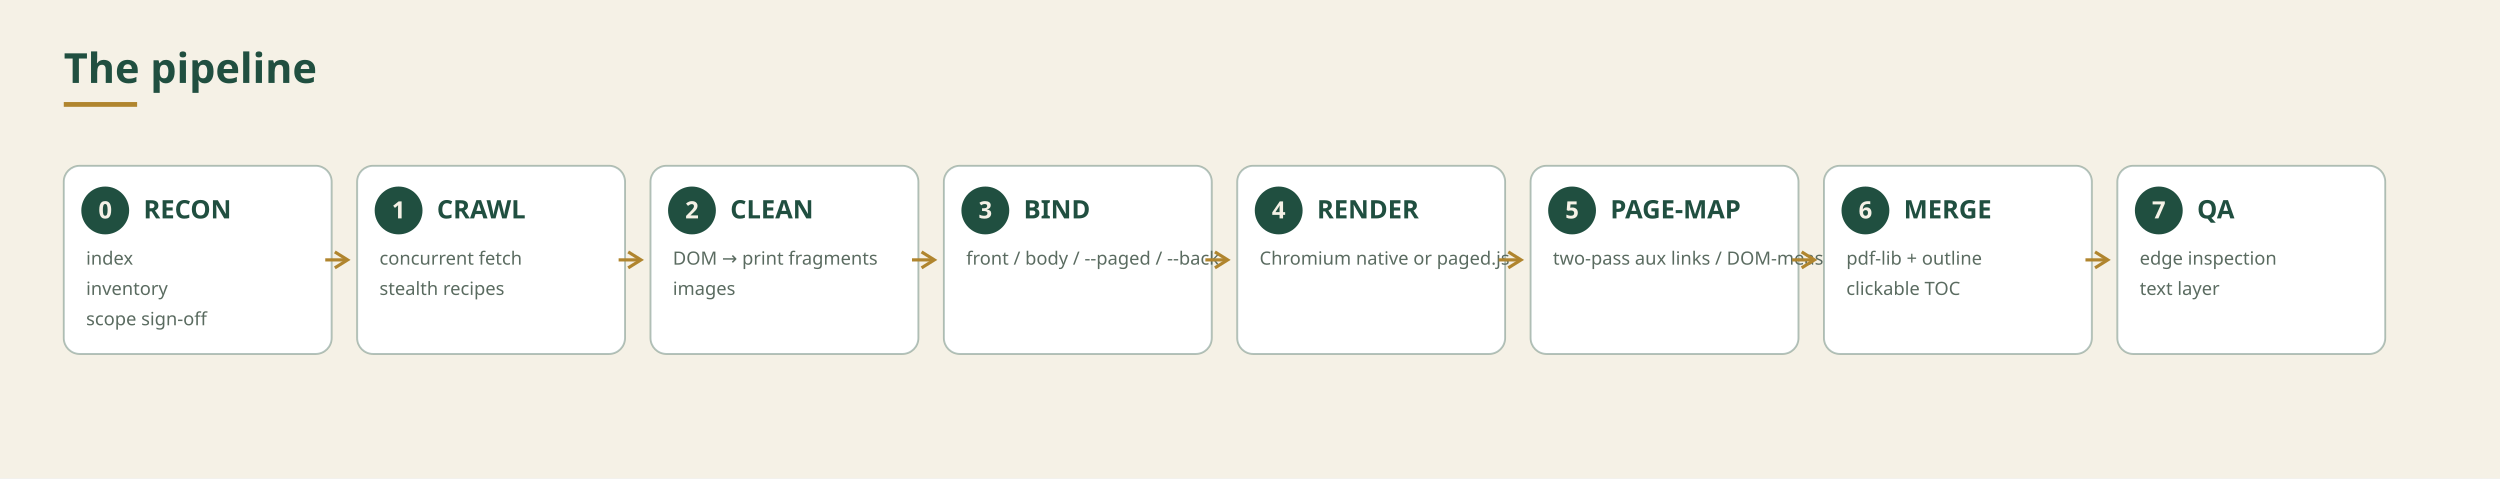
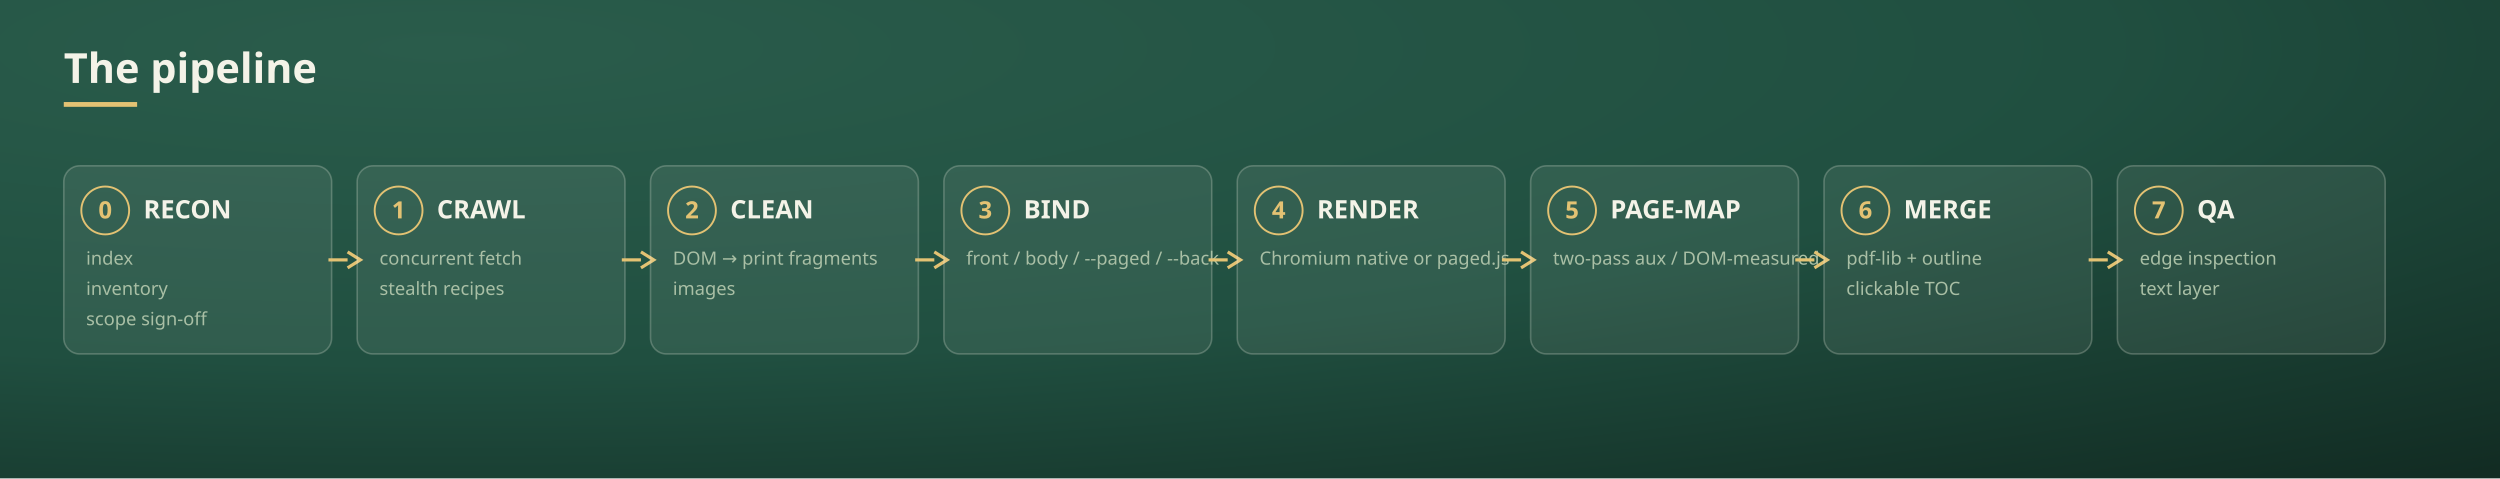
<svg xmlns="http://www.w3.org/2000/svg" width="1568" height="300" viewBox="0 0 1568 300" font-family="Segoe UI, sans-serif">
-   <rect width="1568" height="300" fill="#f5f1e6" />
-   <text x="40" y="52" font-size="26" font-weight="700" fill="#204f40">The pipeline</text>
-   <rect x="40" y="64" width="46" height="3" fill="#b0852e" />
-   <rect x="40" y="104" width="168" height="118" rx="10" fill="#ffffff" stroke="#204f4055" stroke-width="1.2" />
-   <circle cx="66" cy="132" r="15" fill="#204f40" />
-   <text x="66" y="137" font-size="15" fill="#f5f1e6" text-anchor="middle" font-weight="700">0</text>
-   <text x="90" y="137" font-size="16" font-weight="700" fill="#204f40">RECON</text>
-   <text x="54" y="166" font-size="11.5" fill="#5a6b60">index</text>
-   <text x="54" y="185" font-size="11.5" fill="#5a6b60">inventory</text>
-   <text x="54" y="204" font-size="11.5" fill="#5a6b60">scope sign-off</text>
-   <path d="M210,158 l8,5 l-8,5" fill="none" stroke="#b0852e" stroke-width="2" />
-   <line x1="204" y1="163" x2="217" y2="163" stroke="#b0852e" stroke-width="2" />
-   <rect x="224" y="104" width="168" height="118" rx="10" fill="#ffffff" stroke="#204f4055" stroke-width="1.2" />
-   <circle cx="250" cy="132" r="15" fill="#204f40" />
-   <text x="250" y="137" font-size="15" fill="#f5f1e6" text-anchor="middle" font-weight="700">1</text>
-   <text x="274" y="137" font-size="16" font-weight="700" fill="#204f40">CRAWL</text>
-   <text x="238" y="166" font-size="11.5" fill="#5a6b60">concurrent fetch</text>
-   <text x="238" y="185" font-size="11.5" fill="#5a6b60">stealth recipes</text>
-   <path d="M394,158 l8,5 l-8,5" fill="none" stroke="#b0852e" stroke-width="2" />
-   <line x1="388" y1="163" x2="401" y2="163" stroke="#b0852e" stroke-width="2" />
-   <rect x="408" y="104" width="168" height="118" rx="10" fill="#ffffff" stroke="#204f4055" stroke-width="1.2" />
-   <circle cx="434" cy="132" r="15" fill="#204f40" />
-   <text x="434" y="137" font-size="15" fill="#f5f1e6" text-anchor="middle" font-weight="700">2</text>
-   <text x="458" y="137" font-size="16" font-weight="700" fill="#204f40">CLEAN</text>
-   <text x="422" y="166" font-size="11.5" fill="#5a6b60">DOM → print fragments</text>
-   <text x="422" y="185" font-size="11.5" fill="#5a6b60">images</text>
-   <path d="M578,158 l8,5 l-8,5" fill="none" stroke="#b0852e" stroke-width="2" />
-   <line x1="572" y1="163" x2="585" y2="163" stroke="#b0852e" stroke-width="2" />
-   <rect x="592" y="104" width="168" height="118" rx="10" fill="#ffffff" stroke="#204f4055" stroke-width="1.2" />
-   <circle cx="618" cy="132" r="15" fill="#204f40" />
-   <text x="618" y="137" font-size="15" fill="#f5f1e6" text-anchor="middle" font-weight="700">3</text>
-   <text x="642" y="137" font-size="16" font-weight="700" fill="#204f40">BIND</text>
-   <text x="606" y="166" font-size="11.5" fill="#5a6b60">front / body / --paged / --back</text>
-   <path d="M762,158 l8,5 l-8,5" fill="none" stroke="#b0852e" stroke-width="2" />
-   <line x1="756" y1="163" x2="769" y2="163" stroke="#b0852e" stroke-width="2" />
-   <rect x="776" y="104" width="168" height="118" rx="10" fill="#ffffff" stroke="#204f4055" stroke-width="1.2" />
-   <circle cx="802" cy="132" r="15" fill="#204f40" />
-   <text x="802" y="137" font-size="15" fill="#f5f1e6" text-anchor="middle" font-weight="700">4</text>
-   <text x="826" y="137" font-size="16" font-weight="700" fill="#204f40">RENDER</text>
-   <text x="790" y="166" font-size="11.5" fill="#5a6b60">Chromium native or paged.js</text>
-   <path d="M946,158 l8,5 l-8,5" fill="none" stroke="#b0852e" stroke-width="2" />
-   <line x1="940" y1="163" x2="953" y2="163" stroke="#b0852e" stroke-width="2" />
-   <rect x="960" y="104" width="168" height="118" rx="10" fill="#ffffff" stroke="#204f4055" stroke-width="1.2" />
-   <circle cx="986" cy="132" r="15" fill="#204f40" />
-   <text x="986" y="137" font-size="15" fill="#f5f1e6" text-anchor="middle" font-weight="700">5</text>
-   <text x="1010" y="137" font-size="16" font-weight="700" fill="#204f40">PAGE-MAP</text>
-   <text x="974" y="166" font-size="11.5" fill="#5a6b60">two-pass aux links / DOM-measured</text>
-   <path d="M1130,158 l8,5 l-8,5" fill="none" stroke="#b0852e" stroke-width="2" />
-   <line x1="1124" y1="163" x2="1137" y2="163" stroke="#b0852e" stroke-width="2" />
-   <rect x="1144" y="104" width="168" height="118" rx="10" fill="#ffffff" stroke="#204f4055" stroke-width="1.2" />
-   <circle cx="1170" cy="132" r="15" fill="#204f40" />
-   <text x="1170" y="137" font-size="15" fill="#f5f1e6" text-anchor="middle" font-weight="700">6</text>
-   <text x="1194" y="137" font-size="16" font-weight="700" fill="#204f40">MERGE</text>
-   <text x="1158" y="166" font-size="11.5" fill="#5a6b60">pdf-lib + outline</text>
-   <text x="1158" y="185" font-size="11.5" fill="#5a6b60">clickable TOC</text>
-   <path d="M1314,158 l8,5 l-8,5" fill="none" stroke="#b0852e" stroke-width="2" />
-   <line x1="1308" y1="163" x2="1321" y2="163" stroke="#b0852e" stroke-width="2" />
-   <rect x="1328" y="104" width="168" height="118" rx="10" fill="#ffffff" stroke="#204f4055" stroke-width="1.2" />
-   <circle cx="1354" cy="132" r="15" fill="#204f40" />
-   <text x="1354" y="137" font-size="15" fill="#f5f1e6" text-anchor="middle" font-weight="700">7</text>
-   <text x="1378" y="137" font-size="16" font-weight="700" fill="#204f40">QA</text>
-   <text x="1342" y="166" font-size="11.5" fill="#5a6b60">edge inspection</text>
-   <text x="1342" y="185" font-size="11.5" fill="#5a6b60">text layer</text>
+   <defs>
+     <radialGradient id="g" cx="18%" cy="10%" r="120%">
+       <stop offset="0%" stop-color="#2a5c4b" />
+       <stop offset="55%" stop-color="#204f40" />
+       <stop offset="100%" stop-color="#122c23" />
+     </radialGradient>
+   </defs>
+   <rect width="1568" height="300" fill="url(#g)" />
+   <text x="40" y="52" font-size="26" font-weight="700" fill="#f4f3e8">The pipeline</text>
+   <rect x="40" y="64" width="46" height="3" fill="#e3c273" />
+   <rect x="40" y="104" width="168" height="118" rx="10" fill="#f4f3e814" stroke="#f4f3e83d" stroke-width="1" />
+   <circle cx="66" cy="132" r="15" fill="none" stroke="#e3c273" stroke-width="1.2" />
+   <text x="66" y="137" font-size="15" fill="#e3c273" text-anchor="middle" font-weight="700">0</text>
+   <text x="90" y="137" font-size="16" font-weight="700" fill="#f4f3e8">RECON</text>
+   <text x="54" y="166" font-size="11.5" fill="#a9bfa5">index</text>
+   <text x="54" y="185" font-size="11.5" fill="#a9bfa5">inventory</text>
+   <text x="54" y="204" font-size="11.5" fill="#a9bfa5">scope sign-off</text>
+   <line x1="206" y1="163" x2="218" y2="163" stroke="#e3c273" stroke-width="2" />
+   <path d="M218,158 l8,5 l-8,5" fill="none" stroke="#e3c273" stroke-width="2" />
+   <rect x="224" y="104" width="168" height="118" rx="10" fill="#f4f3e814" stroke="#f4f3e83d" stroke-width="1" />
+   <circle cx="250" cy="132" r="15" fill="none" stroke="#e3c273" stroke-width="1.2" />
+   <text x="250" y="137" font-size="15" fill="#e3c273" text-anchor="middle" font-weight="700">1</text>
+   <text x="274" y="137" font-size="16" font-weight="700" fill="#f4f3e8">CRAWL</text>
+   <text x="238" y="166" font-size="11.5" fill="#a9bfa5">concurrent fetch</text>
+   <text x="238" y="185" font-size="11.5" fill="#a9bfa5">stealth recipes</text>
+   <line x1="390" y1="163" x2="402" y2="163" stroke="#e3c273" stroke-width="2" />
+   <path d="M402,158 l8,5 l-8,5" fill="none" stroke="#e3c273" stroke-width="2" />
+   <rect x="408" y="104" width="168" height="118" rx="10" fill="#f4f3e814" stroke="#f4f3e83d" stroke-width="1" />
+   <circle cx="434" cy="132" r="15" fill="none" stroke="#e3c273" stroke-width="1.2" />
+   <text x="434" y="137" font-size="15" fill="#e3c273" text-anchor="middle" font-weight="700">2</text>
+   <text x="458" y="137" font-size="16" font-weight="700" fill="#f4f3e8">CLEAN</text>
+   <text x="422" y="166" font-size="11.5" fill="#a9bfa5">DOM → print fragments</text>
+   <text x="422" y="185" font-size="11.5" fill="#a9bfa5">images</text>
+   <line x1="574" y1="163" x2="586" y2="163" stroke="#e3c273" stroke-width="2" />
+   <path d="M586,158 l8,5 l-8,5" fill="none" stroke="#e3c273" stroke-width="2" />
+   <rect x="592" y="104" width="168" height="118" rx="10" fill="#f4f3e814" stroke="#f4f3e83d" stroke-width="1" />
+   <circle cx="618" cy="132" r="15" fill="none" stroke="#e3c273" stroke-width="1.2" />
+   <text x="618" y="137" font-size="15" fill="#e3c273" text-anchor="middle" font-weight="700">3</text>
+   <text x="642" y="137" font-size="16" font-weight="700" fill="#f4f3e8">BIND</text>
+   <text x="606" y="166" font-size="11.5" fill="#a9bfa5">front / body / --paged / --back</text>
+   <line x1="758" y1="163" x2="770" y2="163" stroke="#e3c273" stroke-width="2" />
+   <path d="M770,158 l8,5 l-8,5" fill="none" stroke="#e3c273" stroke-width="2" />
+   <rect x="776" y="104" width="168" height="118" rx="10" fill="#f4f3e814" stroke="#f4f3e83d" stroke-width="1" />
+   <circle cx="802" cy="132" r="15" fill="none" stroke="#e3c273" stroke-width="1.2" />
+   <text x="802" y="137" font-size="15" fill="#e3c273" text-anchor="middle" font-weight="700">4</text>
+   <text x="826" y="137" font-size="16" font-weight="700" fill="#f4f3e8">RENDER</text>
+   <text x="790" y="166" font-size="11.5" fill="#a9bfa5">Chromium native or paged.js</text>
+   <line x1="942" y1="163" x2="954" y2="163" stroke="#e3c273" stroke-width="2" />
+   <path d="M954,158 l8,5 l-8,5" fill="none" stroke="#e3c273" stroke-width="2" />
+   <rect x="960" y="104" width="168" height="118" rx="10" fill="#f4f3e814" stroke="#f4f3e83d" stroke-width="1" />
+   <circle cx="986" cy="132" r="15" fill="none" stroke="#e3c273" stroke-width="1.2" />
+   <text x="986" y="137" font-size="15" fill="#e3c273" text-anchor="middle" font-weight="700">5</text>
+   <text x="1010" y="137" font-size="16" font-weight="700" fill="#f4f3e8">PAGE-MAP</text>
+   <text x="974" y="166" font-size="11.5" fill="#a9bfa5">two-pass aux / DOM-measured</text>
+   <line x1="1126" y1="163" x2="1138" y2="163" stroke="#e3c273" stroke-width="2" />
+   <path d="M1138,158 l8,5 l-8,5" fill="none" stroke="#e3c273" stroke-width="2" />
+   <rect x="1144" y="104" width="168" height="118" rx="10" fill="#f4f3e814" stroke="#f4f3e83d" stroke-width="1" />
+   <circle cx="1170" cy="132" r="15" fill="none" stroke="#e3c273" stroke-width="1.2" />
+   <text x="1170" y="137" font-size="15" fill="#e3c273" text-anchor="middle" font-weight="700">6</text>
+   <text x="1194" y="137" font-size="16" font-weight="700" fill="#f4f3e8">MERGE</text>
+   <text x="1158" y="166" font-size="11.5" fill="#a9bfa5">pdf-lib + outline</text>
+   <text x="1158" y="185" font-size="11.5" fill="#a9bfa5">clickable TOC</text>
+   <line x1="1310" y1="163" x2="1322" y2="163" stroke="#e3c273" stroke-width="2" />
+   <path d="M1322,158 l8,5 l-8,5" fill="none" stroke="#e3c273" stroke-width="2" />
+   <rect x="1328" y="104" width="168" height="118" rx="10" fill="#f4f3e814" stroke="#f4f3e83d" stroke-width="1" />
+   <circle cx="1354" cy="132" r="15" fill="none" stroke="#e3c273" stroke-width="1.2" />
+   <text x="1354" y="137" font-size="15" fill="#e3c273" text-anchor="middle" font-weight="700">7</text>
+   <text x="1378" y="137" font-size="16" font-weight="700" fill="#f4f3e8">QA</text>
+   <text x="1342" y="166" font-size="11.5" fill="#a9bfa5">edge inspection</text>
+   <text x="1342" y="185" font-size="11.5" fill="#a9bfa5">text layer</text>
</svg>
